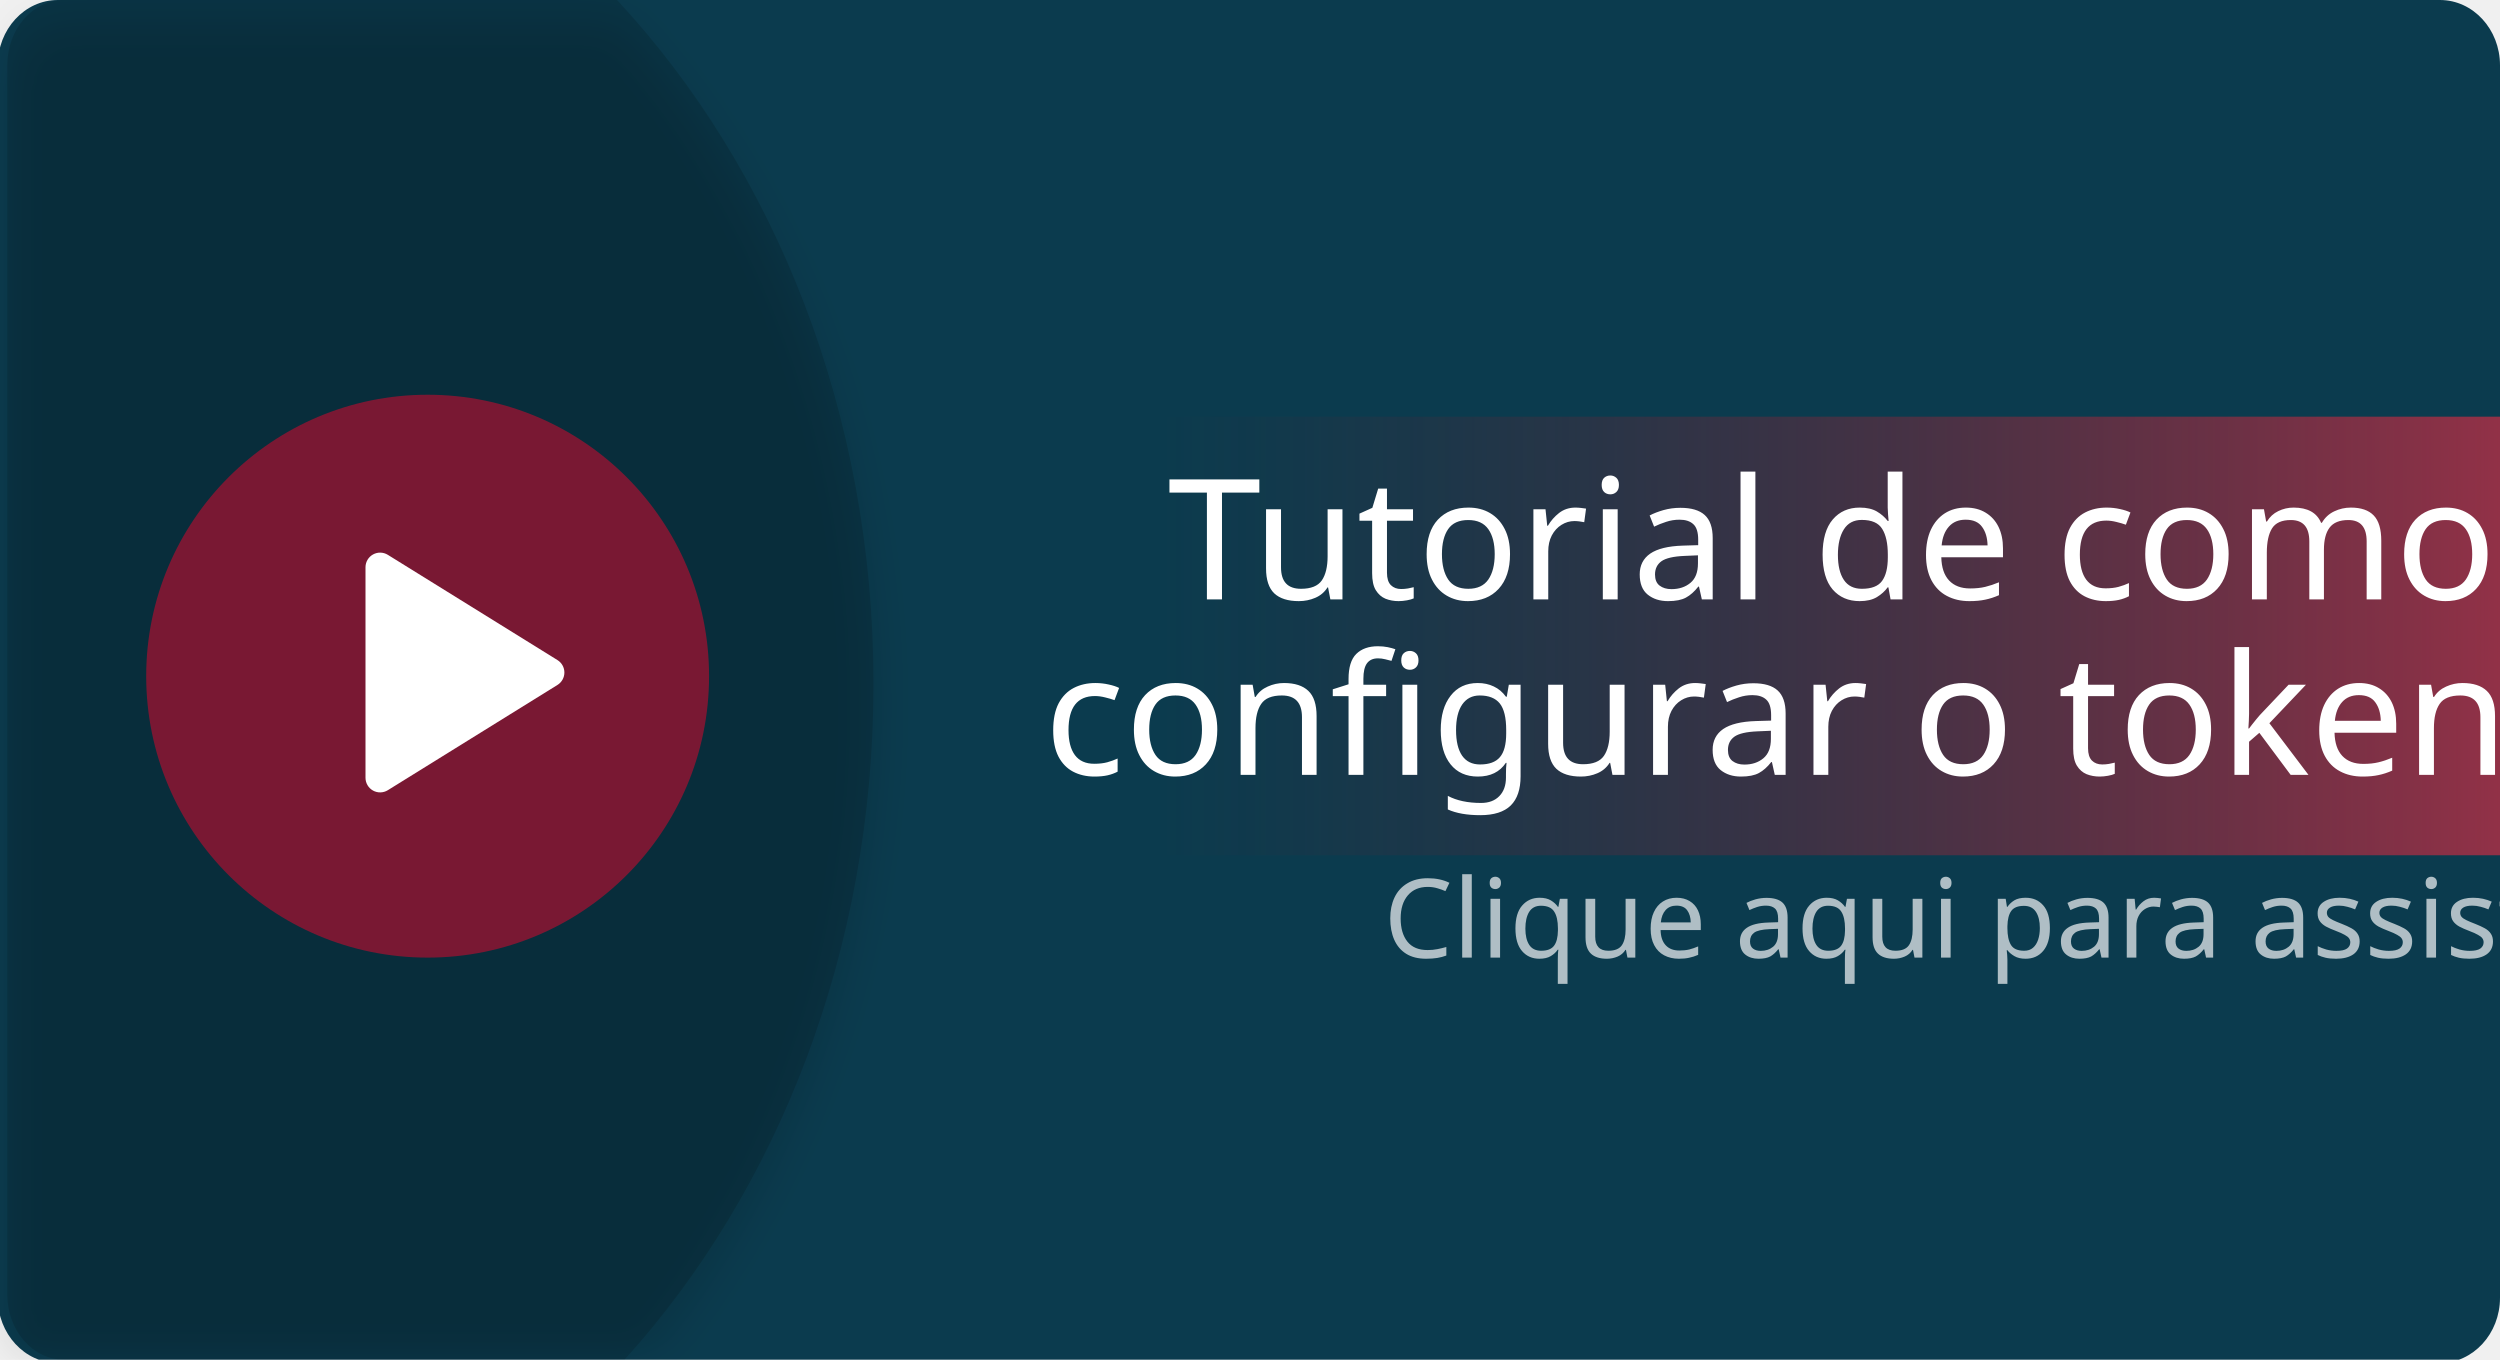
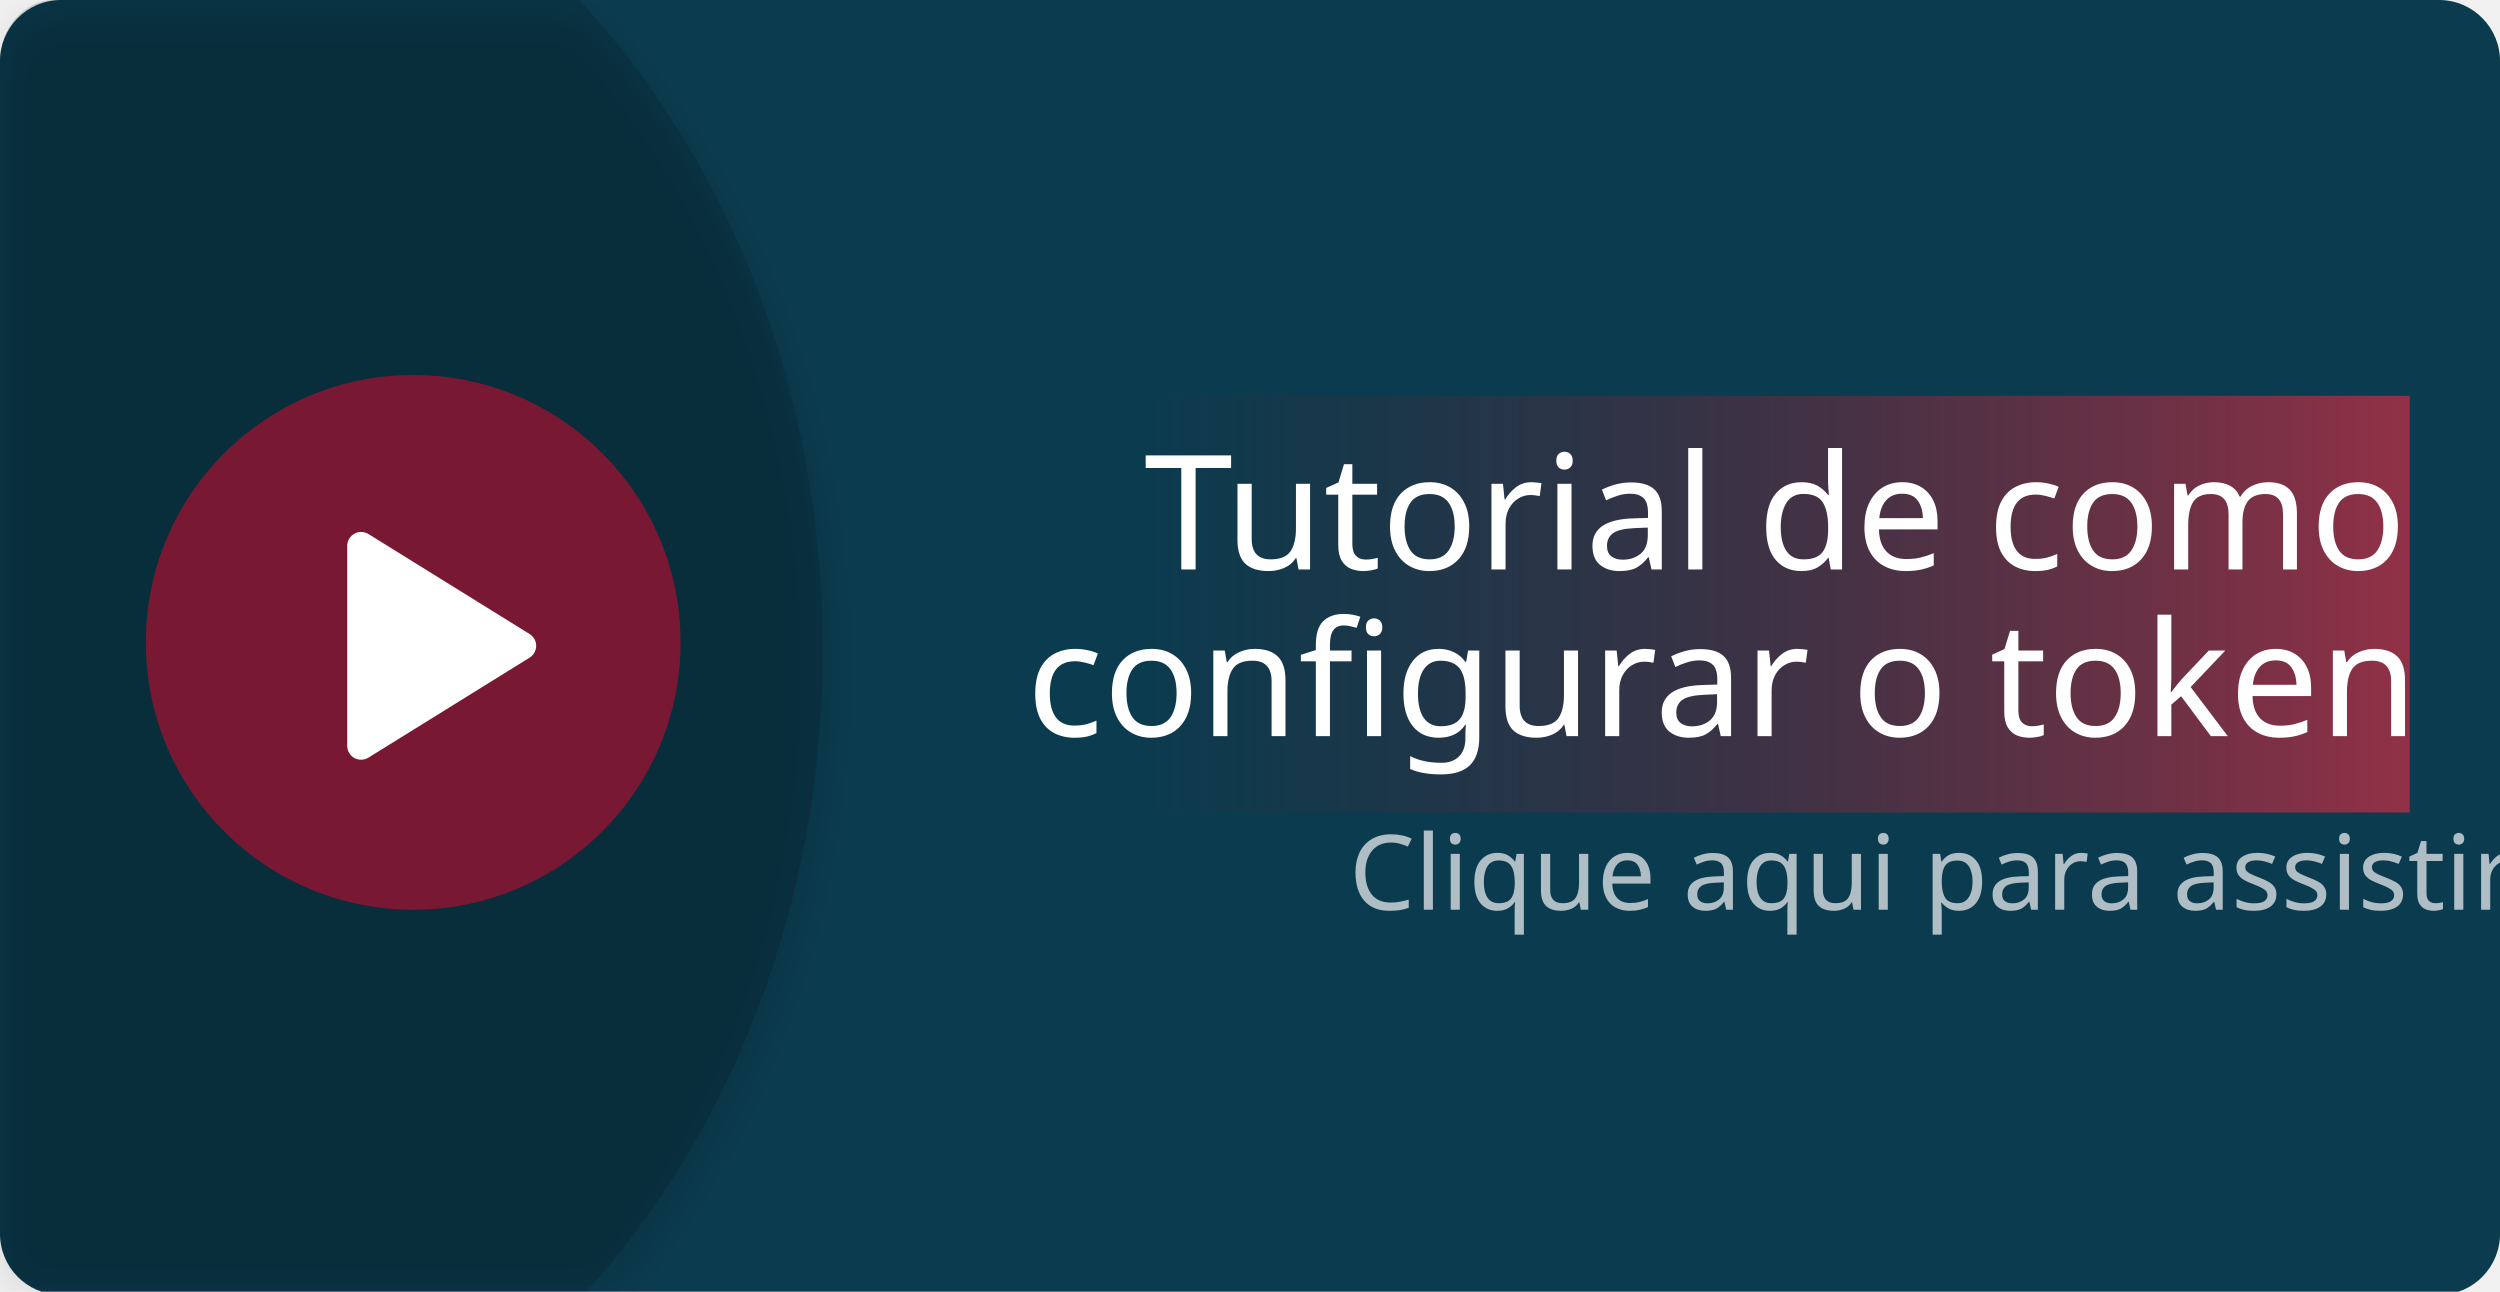
- <svg xmlns="http://www.w3.org/2000/svg" width="342" height="186" viewBox="0 0 342 186">
+ <svg xmlns="http://www.w3.org/2000/svg" width="360" height="186" viewBox="0 0 360 186">
  <defs>
    <clipPath id="clip-path">
-       <rect id="Retângulo_70" data-name="Retângulo 70" width="342" height="186" transform="translate(5 106)" fill="#fff" />
+       <rect id="Retângulo_70" data-name="Retângulo 70" width="360" height="186" transform="translate(0 106)" fill="#fff" />
    </clipPath>
-     <filter id="Interseção_2" x="-8" y="-6" width="136.495" height="204" filterUnits="userSpaceOnUse">
+     <filter id="Interseção_2" x="-9" y="-6" width="136.495" height="204" filterUnits="userSpaceOnUse">
      <feOffset dy="3" input="SourceAlpha" />
      <feGaussianBlur stdDeviation="3" result="blur" />
      <feFlood />
      <feComposite operator="in" in2="blur" />
      <feComposite in="SourceGraphic" />
    </filter>
    <linearGradient id="linear-gradient" x1="1.242" y1="0.5" x2="0.198" y2="0.5" gradientUnits="objectBoundingBox">
      <stop offset="0" stop-color="#d3344e" />
      <stop offset="1" stop-color="#6a1a27" stop-opacity="0" />
    </linearGradient>
  </defs>
-   <g id="Grupo_de_máscara_1" data-name="Grupo de máscara 1" transform="translate(-5 -106)" clip-path="url(#clip-path)">
+   <g id="Grupo_de_máscara_1" data-name="Grupo de máscara 1" transform="translate(0 -106)" clip-path="url(#clip-path)">
    <g id="Grupo_38" data-name="Grupo 38">
-       <path id="Caminho_80" data-name="Caminho 80" d="M8.224,0h325.86c4.542,0,8.224,4,8.224,8.932v168.6c0,4.933-3.682,8.932-8.224,8.932H8.224c-4.542,0-8.224-4-8.224-8.932V8.932C0,4,3.682,0,8.224,0Z" transform="translate(4.692 106)" fill="#0b3b4e" />
-       <g transform="matrix(1, 0, 0, 1, 5, 106)" filter="url(#Interseção_2)">
-         <path id="Interseção_2-2" data-name="Interseção 2" d="M42.328,186c-4.274,0-7.739-3.99-7.739-8.91V8.91C34.589,3.99,38.054,0,42.328,0H118c21.567,23.209,35.084,56.531,35.084,93.558,0,36.436-13.093,69.289-34.062,92.443Z" transform="translate(-33.59 0)" opacity="0.13" />
+       <path id="Caminho_80" data-name="Caminho 80" d="M8.649,0h342.7A8.794,8.794,0,0,1,360,8.932v168.6a8.794,8.794,0,0,1-8.649,8.932H8.649A8.794,8.794,0,0,1,0,177.53V8.932A8.794,8.794,0,0,1,8.649,0Z" transform="translate(0 106)" fill="#0b3b4e" />
+       <g transform="matrix(1, 0, 0, 1, 0, 106)" filter="url(#Interseção_2)">
+         <path id="Interseção_2-2" data-name="Interseção 2" d="M42.328,186c-4.274,0-7.739-3.99-7.739-8.91V8.91C34.589,3.99,38.054,0,42.328,0H118c21.567,23.209,35.084,56.531,35.084,93.558,0,36.436-13.093,69.289-34.062,92.443Z" transform="translate(-34.59 0)" opacity="0.13" />
      </g>
      <rect id="Retângulo_56" data-name="Retângulo 56" width="228" height="60" transform="translate(119 163)" fill="url(#linear-gradient)" />
      <text id="Tutorial_de_como_configurar_o_token" data-name="Tutorial de como configurar o token" transform="translate(337 188)" fill="#fff" font-size="23" font-family="ErasITC-Medium, Eras ITC" font-weight="500">
        <tspan x="-172.253" y="0">Tutorial de como</tspan>
        <tspan x="-189.188" y="24">configurar o token</tspan>
      </text>
      <text id="Clique_aqui_para_assistir" data-name="Clique aqui para assistir" transform="translate(339 237)" fill="#fff" font-size="15" font-family="Corbel" opacity="0.67">
        <tspan x="-144.734" y="0">Clique aqui para assistir</tspan>
      </text>
-       <circle id="Elipse_22" data-name="Elipse 22" cx="38.5" cy="38.5" r="38.5" transform="translate(25 160)" fill="#ff002a" opacity="0.46" />
-       <path id="Polígono_2" data-name="Polígono 2" d="M16.3,2.738a2,2,0,0,1,3.4,0L34.1,25.945A2,2,0,0,1,32.4,29H3.6a2,2,0,0,1-1.7-3.055Z" transform="translate(84 180) rotate(90)" fill="#fff" />
+       <circle id="Elipse_22" data-name="Elipse 22" cx="38.5" cy="38.5" r="38.5" transform="translate(21 160)" fill="#ff002a" opacity="0.46" />
+       <path id="Polígono_2" data-name="Polígono 2" d="M16.3,2.738a2,2,0,0,1,3.4,0L34.1,25.945A2,2,0,0,1,32.4,29H3.6a2,2,0,0,1-1.7-3.055Z" transform="translate(79 181) rotate(90)" fill="#fff" />
    </g>
  </g>
</svg>
